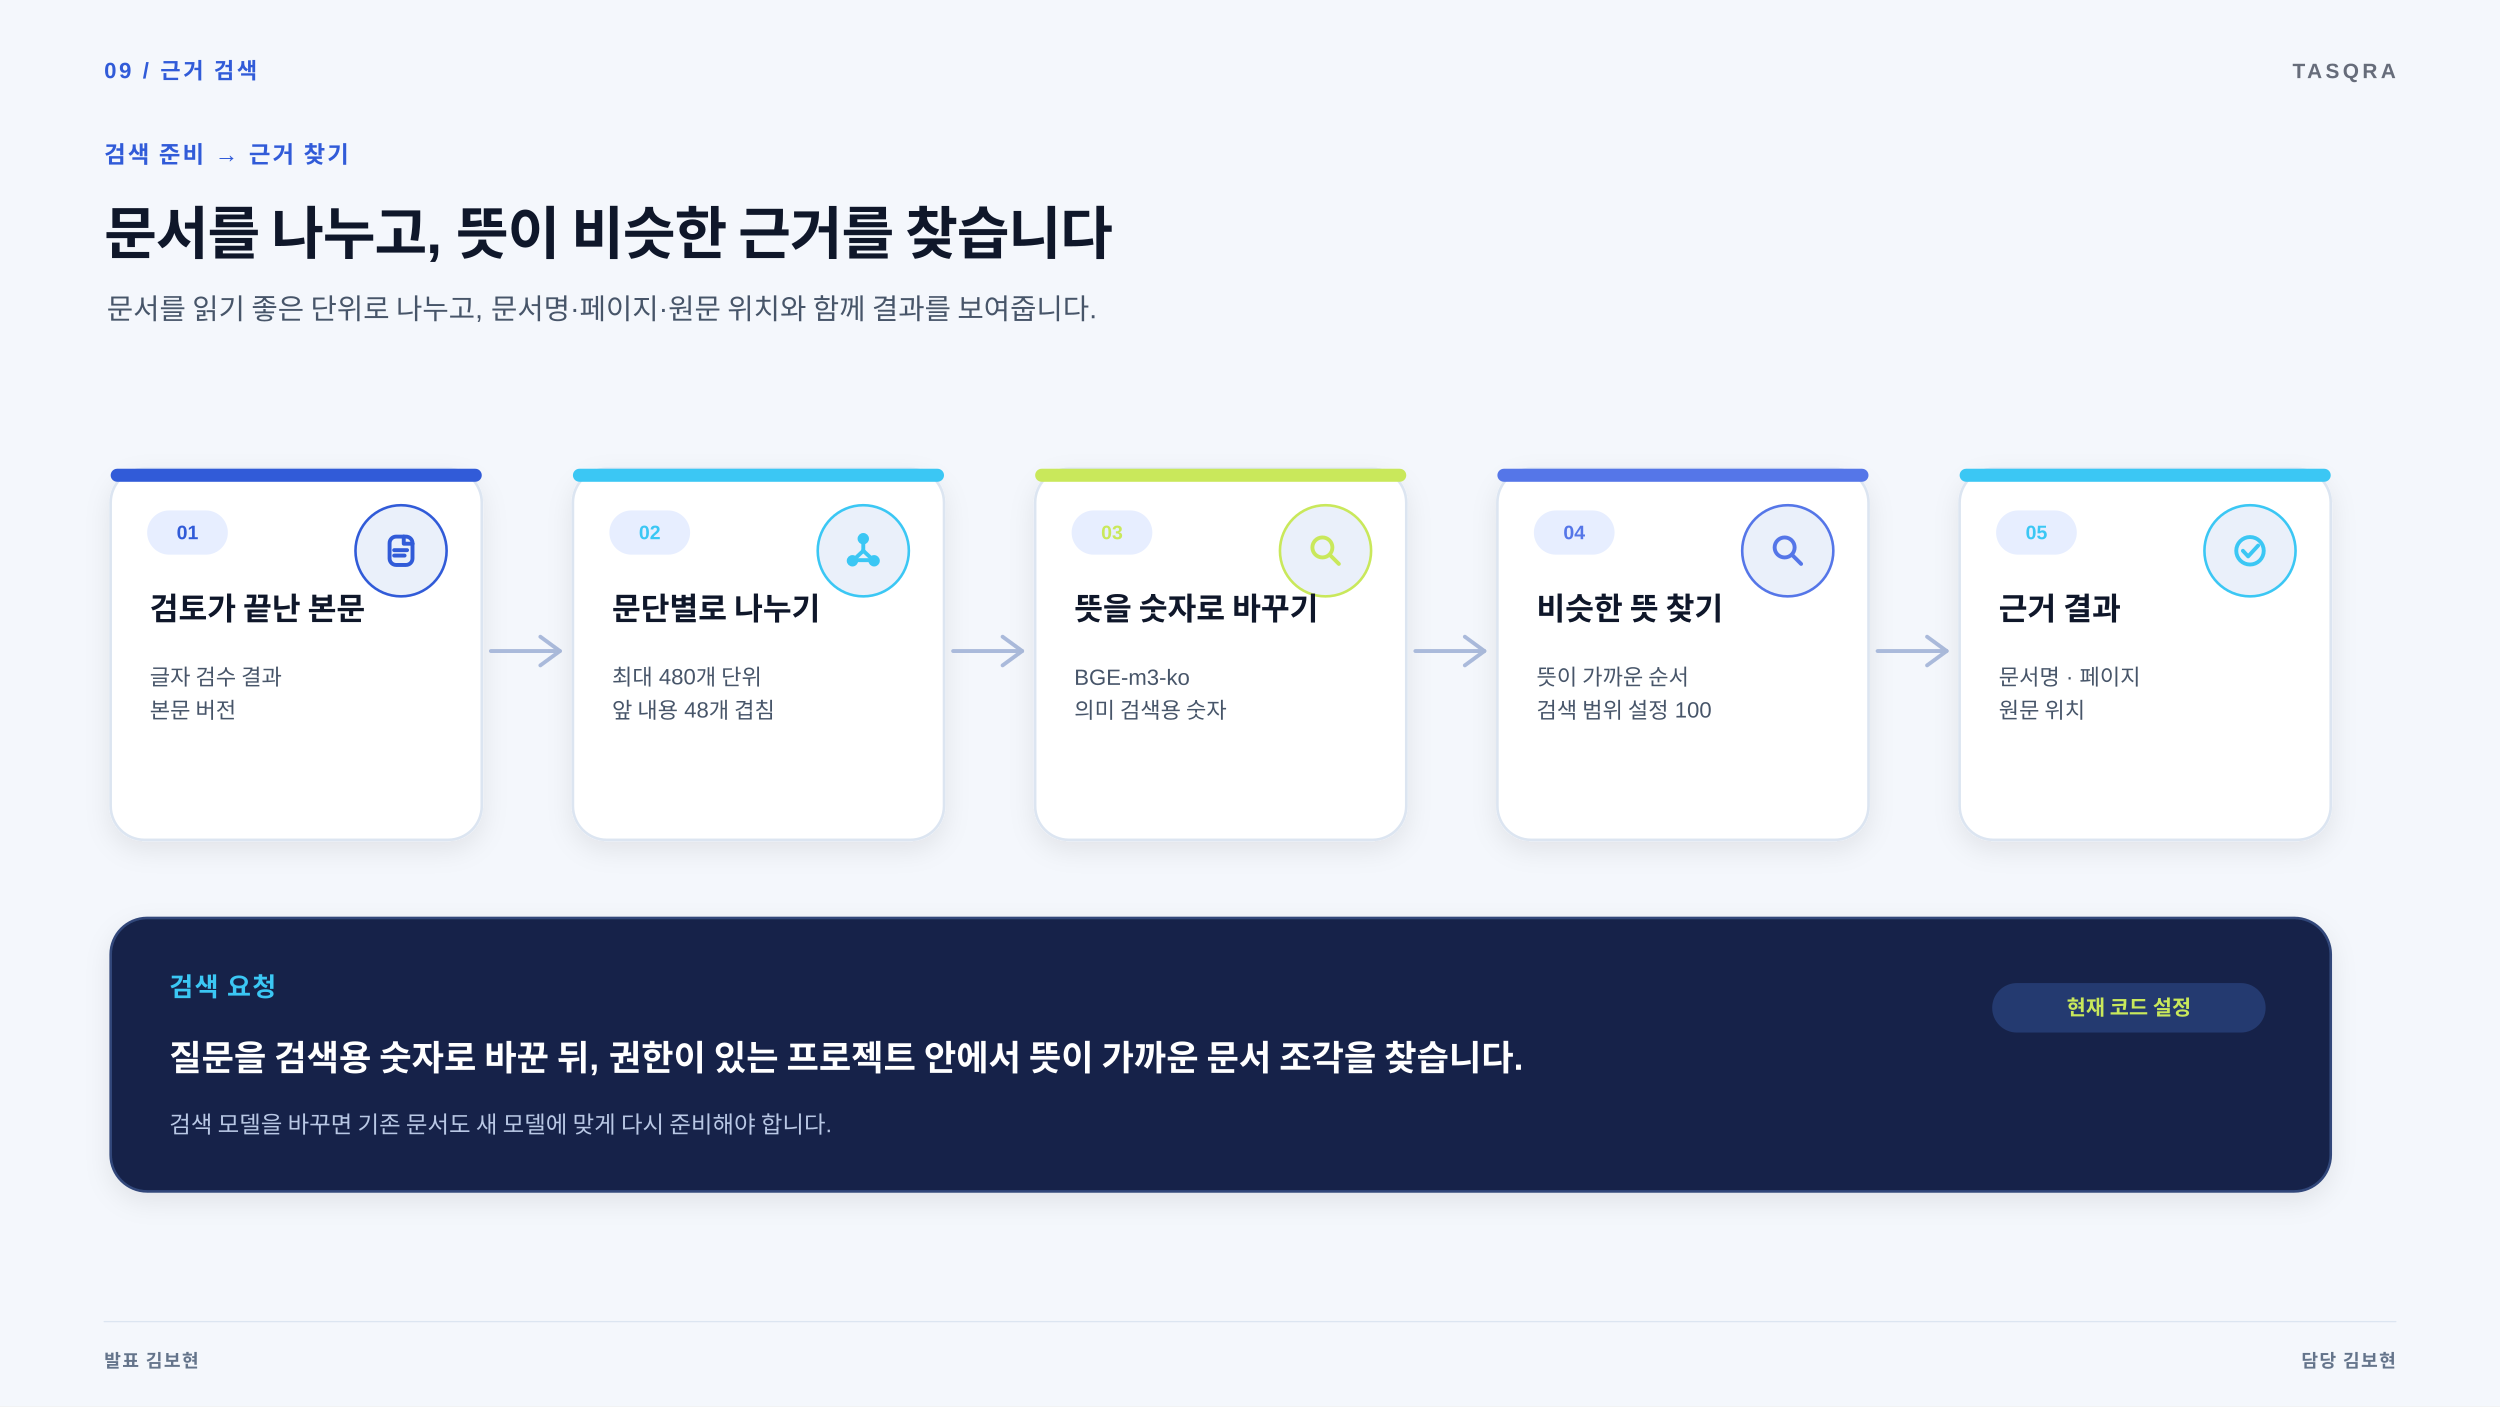
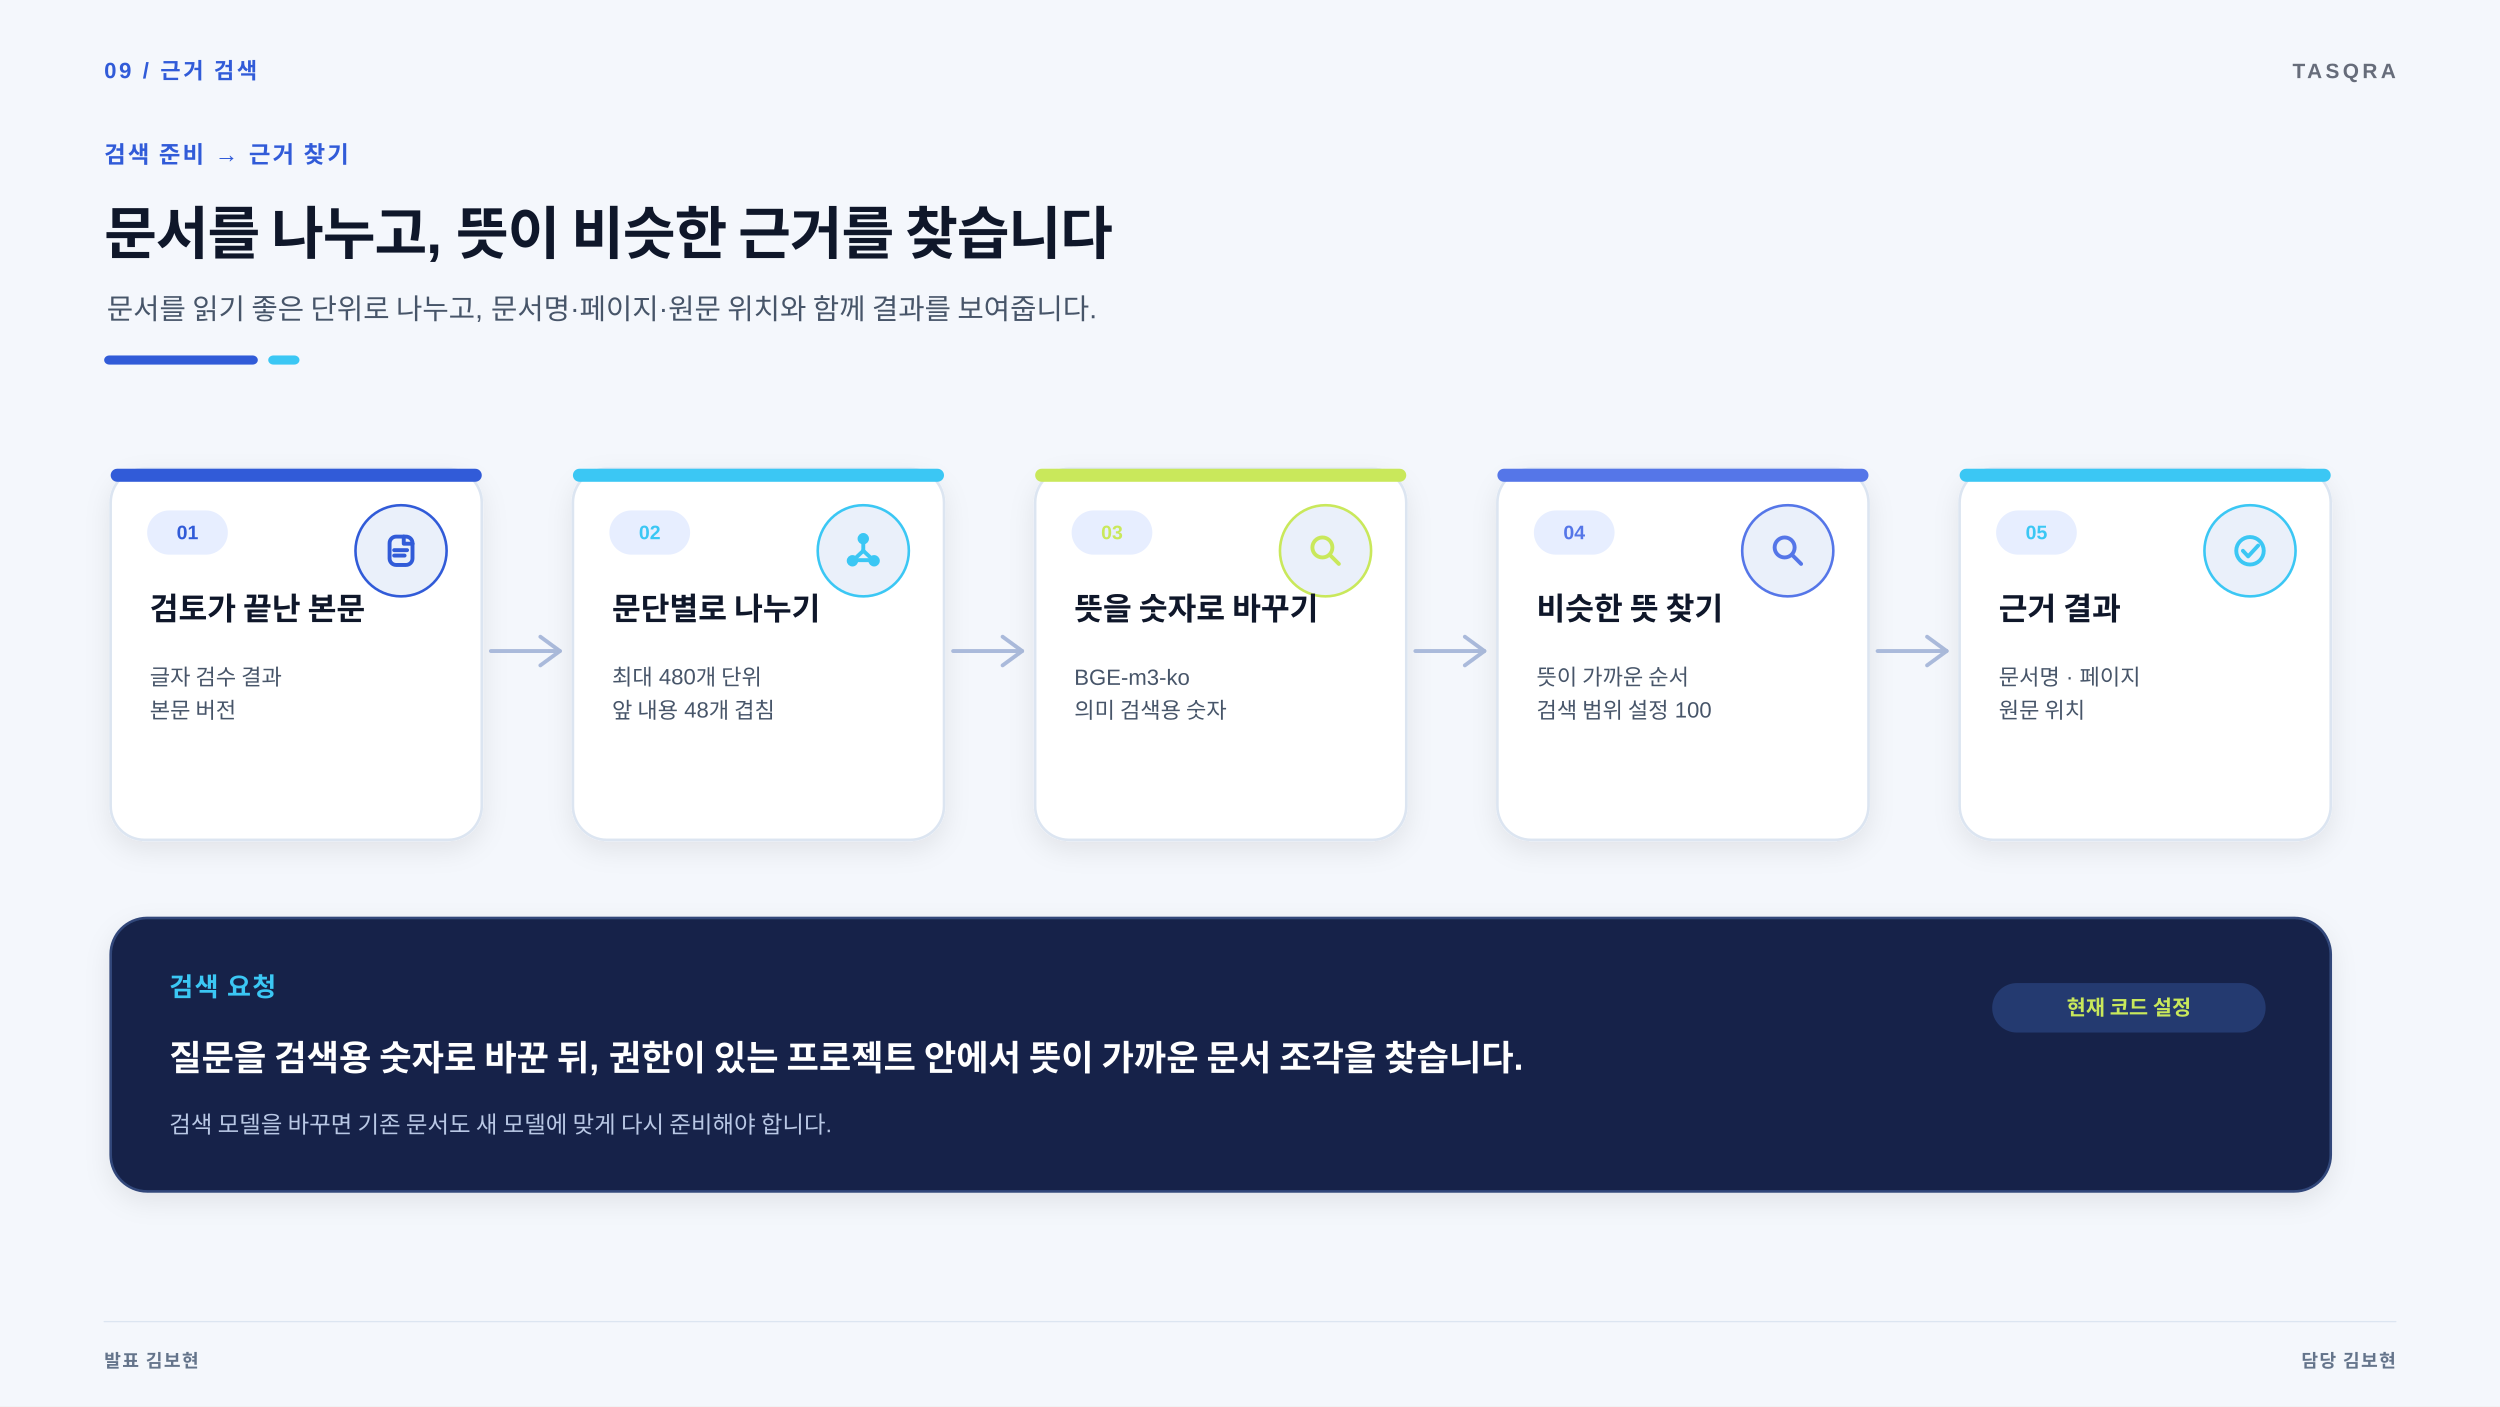
<svg xmlns="http://www.w3.org/2000/svg" width="1920" height="1080" viewBox="0 0 1920 1080">
  <defs>
    <style>@font-face{font-family:NotoKR;src:url("../../포트폴리오/NotoSansKR.ttf") format("truetype");} text{font-family:NotoKR,Arial,sans-serif;}</style>
    <filter id="shadow" x="-20%" y="-20%" width="140%" height="140%">
      <feDropShadow dx="0" dy="12" stdDeviation="16" flood-color="#0E162F" flood-opacity="0.11" />
    </filter>
    <filter id="softShadow" x="-20%" y="-20%" width="140%" height="140%">
      <feDropShadow dx="0" dy="7" stdDeviation="10" flood-color="#0E162F" flood-opacity="0.08" />
    </filter>
  </defs>
  <rect x="0" y="0" width="1920" height="1080" rx="0" fill="#F4F7FC" stroke="none" stroke-width="0" opacity="1" />
  <text x="80" y="60" font-family="NotoKR, Arial, sans-serif" font-size="17" font-weight="800" font-style="normal" fill="#315BD8" text-anchor="start" letter-spacing="2" opacity="1">09  /  근거 검색</text>
  <text x="1840" y="60" font-family="NotoKR, Arial, sans-serif" font-size="16" font-weight="800" font-style="normal" fill="#0F172A" text-anchor="end" letter-spacing="2.6" opacity="0.62">TASQRA</text>
  <line x1="80" y1="1015" x2="1840" y2="1015" stroke="#DCE5F1" stroke-width="1" stroke-linecap="round" opacity="1" />
  <text x="80" y="1050" font-family="NotoKR, Arial, sans-serif" font-size="14" font-weight="700" font-style="normal" fill="#64748B" text-anchor="start" letter-spacing="1" opacity="1">발표  김보현</text>
  <text x="1840" y="1050" font-family="NotoKR, Arial, sans-serif" font-size="14" font-weight="700" font-style="normal" fill="#64748B" text-anchor="end" letter-spacing="1" opacity="1">담당  김보현</text>
  <text x="80" y="125" font-family="NotoKR, Arial, sans-serif" font-size="18" font-weight="800" font-style="normal" fill="#315BD8" text-anchor="start" letter-spacing="1.6" opacity="1">검색 준비 → 근거 찾기</text>
  <text x="80" y="195" font-family="NotoKR, Arial, sans-serif" font-size="44" font-weight="800" font-style="normal" fill="#0F172A" text-anchor="start" letter-spacing="-0.8" opacity="1">문서를 나누고, 뜻이 비슷한 근거를 찾습니다</text>
  <text x="82" y="245" font-family="NotoKR, Arial, sans-serif" font-size="22" font-weight="500" font-style="normal" fill="#475569" text-anchor="start" letter-spacing="0" opacity="1">문서를 읽기 좋은 단위로 나누고, 문서명·페이지·원문 위치와 함께 결과를 보여줍니다.</text>
+   <rect x="80" y="273" width="118" height="7" rx="4" fill="#315BD8" stroke="none" stroke-width="0" opacity="1" />
+   <rect x="206" y="273" width="24" height="7" rx="4" fill="#3BC7F4" stroke="none" stroke-width="0" opacity="1" />
  <rect x="85" y="360" width="285" height="285" rx="26" fill="#FFFFFF" stroke="#DCE5F1" stroke-width="2" opacity="1" filter="url(#softShadow)" />
  <rect x="85" y="360" width="285" height="10" rx="5" fill="#315BD8" stroke="none" stroke-width="0" opacity="1" />
  <rect x="113" y="392" width="62" height="34" rx="17.0" fill="#E7EEFF" stroke="none" stroke-width="0" opacity="1" />
  <text x="144.0" y="414.1" font-family="NotoKR, Arial, sans-serif" font-size="15" font-weight="700" font-style="normal" fill="#315BD8" text-anchor="middle" letter-spacing="0" opacity="1">01</text>
  <circle cx="308" cy="423" r="35" fill="#EAF0FA" stroke="#315BD8" stroke-width="2" opacity="1" />
  <g fill="none" stroke="#315BD8" stroke-width="3" stroke-linecap="round" stroke-linejoin="round">
    <rect x="299.2" y="412.12" width="17.6" height="21.76" rx="5" />
    <path d="M 310.08 412.12 v 5.44 h 6.72" />
    <line x1="302.72" y1="422.52" x2="312.64" y2="422.52" />
    <line x1="302.72" y1="426.68" x2="310.72" y2="426.68" />
  </g>
  <text x="115" y="476" font-family="NotoKR, Arial, sans-serif" font-size="24" font-weight="800" font-style="normal" fill="#0F172A" text-anchor="start" letter-spacing="0" opacity="1">검토가 끝난 본문</text>
  <text x="115" y="526" font-family="NotoKR, Arial, sans-serif" font-size="17" font-weight="500" fill="#475569" text-anchor="start">
    <tspan x="115" dy="0">글자 검수 결과</tspan>
    <tspan x="115" dy="25.5">본문 버전</tspan>
  </text>
  <line x1="377" y1="500" x2="430" y2="500" stroke="#AABADB" stroke-width="3" stroke-linecap="round" opacity="1" />
  <path d="M 415 489 L 430 500 L 415 511" fill="none" stroke="#AABADB" stroke-width="3" stroke-linecap="round" stroke-linejoin="round" />
  <rect x="440" y="360" width="285" height="285" rx="26" fill="#FFFFFF" stroke="#DCE5F1" stroke-width="2" opacity="1" filter="url(#softShadow)" />
  <rect x="440" y="360" width="285" height="10" rx="5" fill="#3BC7F4" stroke="none" stroke-width="0" opacity="1" />
  <rect x="468" y="392" width="62" height="34" rx="17.0" fill="#E7EEFF" stroke="none" stroke-width="0" opacity="1" />
  <text x="499.0" y="414.1" font-family="NotoKR, Arial, sans-serif" font-size="15" font-weight="700" font-style="normal" fill="#3BC7F4" text-anchor="middle" letter-spacing="0" opacity="1">02</text>
  <circle cx="663" cy="423" r="35" fill="#EAF0FA" stroke="#3BC7F4" stroke-width="2" opacity="1" />
  <g fill="none" stroke="#3BC7F4" stroke-width="3" stroke-linecap="round">
    <line x1="663" y1="414.68" x2="663" y2="423" />
    <line x1="655.32" y1="430.2" x2="670.68" y2="430.2" />
    <line x1="655.32" y1="430.2" x2="663" y2="423" />
    <line x1="670.68" y1="430.2" x2="663" y2="423" />
    <circle cx="663" cy="413.72" r="2.88" fill="#3BC7F4" />
    <circle cx="654.68" cy="430.68" r="2.88" fill="#3BC7F4" />
    <circle cx="671.32" cy="430.68" r="2.88" fill="#3BC7F4" />
  </g>
  <text x="470" y="476" font-family="NotoKR, Arial, sans-serif" font-size="24" font-weight="800" font-style="normal" fill="#0F172A" text-anchor="start" letter-spacing="0" opacity="1">문단별로 나누기</text>
  <text x="470" y="526" font-family="NotoKR, Arial, sans-serif" font-size="17" font-weight="500" fill="#475569" text-anchor="start">
    <tspan x="470" dy="0">최대 480개 단위</tspan>
    <tspan x="470" dy="25.5">앞 내용 48개 겹침</tspan>
  </text>
  <line x1="732" y1="500" x2="785" y2="500" stroke="#AABADB" stroke-width="3" stroke-linecap="round" opacity="1" />
  <path d="M 770 489 L 785 500 L 770 511" fill="none" stroke="#AABADB" stroke-width="3" stroke-linecap="round" stroke-linejoin="round" />
  <rect x="795" y="360" width="285" height="285" rx="26" fill="#FFFFFF" stroke="#DCE5F1" stroke-width="2" opacity="1" filter="url(#softShadow)" />
  <rect x="795" y="360" width="285" height="10" rx="5" fill="#C9E85B" stroke="none" stroke-width="0" opacity="1" />
  <rect x="823" y="392" width="62" height="34" rx="17.0" fill="#E7EEFF" stroke="none" stroke-width="0" opacity="1" />
  <text x="854.0" y="414.1" font-family="NotoKR, Arial, sans-serif" font-size="15" font-weight="700" font-style="normal" fill="#C9E85B" text-anchor="middle" letter-spacing="0" opacity="1">03</text>
  <circle cx="1018" cy="423" r="35" fill="#EAF0FA" stroke="#C9E85B" stroke-width="2" opacity="1" />
  <g fill="none" stroke="#C9E85B" stroke-width="3" stroke-linecap="round">
    <circle cx="1015.6" cy="420.44" r="7.68" />
    <line x1="1021.2" y1="426.04" x2="1028.24" y2="433.08" />
  </g>
  <text x="825" y="476" font-family="NotoKR, Arial, sans-serif" font-size="24" font-weight="800" font-style="normal" fill="#0F172A" text-anchor="start" letter-spacing="0" opacity="1">뜻을 숫자로 바꾸기</text>
  <text x="825" y="526" font-family="NotoKR, Arial, sans-serif" font-size="17" font-weight="500" fill="#475569" text-anchor="start">
    <tspan x="825" dy="0">BGE-m3-ko</tspan>
    <tspan x="825" dy="25.5">의미 검색용 숫자</tspan>
  </text>
  <line x1="1087" y1="500" x2="1140" y2="500" stroke="#AABADB" stroke-width="3" stroke-linecap="round" opacity="1" />
  <path d="M 1125 489 L 1140 500 L 1125 511" fill="none" stroke="#AABADB" stroke-width="3" stroke-linecap="round" stroke-linejoin="round" />
  <rect x="1150" y="360" width="285" height="285" rx="26" fill="#FFFFFF" stroke="#DCE5F1" stroke-width="2" opacity="1" filter="url(#softShadow)" />
  <rect x="1150" y="360" width="285" height="10" rx="5" fill="#5576E8" stroke="none" stroke-width="0" opacity="1" />
  <rect x="1178" y="392" width="62" height="34" rx="17.0" fill="#E7EEFF" stroke="none" stroke-width="0" opacity="1" />
  <text x="1209.0" y="414.1" font-family="NotoKR, Arial, sans-serif" font-size="15" font-weight="700" font-style="normal" fill="#5576E8" text-anchor="middle" letter-spacing="0" opacity="1">04</text>
  <circle cx="1373" cy="423" r="35" fill="#EAF0FA" stroke="#5576E8" stroke-width="2" opacity="1" />
  <g fill="none" stroke="#5576E8" stroke-width="3" stroke-linecap="round">
    <circle cx="1370.6" cy="420.44" r="7.68" />
    <line x1="1376.2" y1="426.04" x2="1383.24" y2="433.08" />
  </g>
  <text x="1180" y="476" font-family="NotoKR, Arial, sans-serif" font-size="24" font-weight="800" font-style="normal" fill="#0F172A" text-anchor="start" letter-spacing="0" opacity="1">비슷한 뜻 찾기</text>
  <text x="1180" y="526" font-family="NotoKR, Arial, sans-serif" font-size="17" font-weight="500" fill="#475569" text-anchor="start">
    <tspan x="1180" dy="0">뜻이 가까운 순서</tspan>
    <tspan x="1180" dy="25.5">검색 범위 설정 100</tspan>
  </text>
  <line x1="1442" y1="500" x2="1495" y2="500" stroke="#AABADB" stroke-width="3" stroke-linecap="round" opacity="1" />
  <path d="M 1480 489 L 1495 500 L 1480 511" fill="none" stroke="#AABADB" stroke-width="3" stroke-linecap="round" stroke-linejoin="round" />
  <rect x="1505" y="360" width="285" height="285" rx="26" fill="#FFFFFF" stroke="#DCE5F1" stroke-width="2" opacity="1" filter="url(#softShadow)" />
  <rect x="1505" y="360" width="285" height="10" rx="5" fill="#3BC7F4" stroke="none" stroke-width="0" opacity="1" />
  <rect x="1533" y="392" width="62" height="34" rx="17.0" fill="#E7EEFF" stroke="none" stroke-width="0" opacity="1" />
  <text x="1564.0" y="414.1" font-family="NotoKR, Arial, sans-serif" font-size="15" font-weight="700" font-style="normal" fill="#3BC7F4" text-anchor="middle" letter-spacing="0" opacity="1">05</text>
  <circle cx="1728" cy="423" r="35" fill="#EAF0FA" stroke="#3BC7F4" stroke-width="2" opacity="1" />
  <g fill="none" stroke="#3BC7F4" stroke-width="3" stroke-linecap="round" stroke-linejoin="round">
    <circle cx="1728" cy="423" r="10.56" />
    <path d="M 1722.56 423 l 4.0 4.32 l 7.68 -8.32" />
  </g>
  <text x="1535" y="476" font-family="NotoKR, Arial, sans-serif" font-size="24" font-weight="800" font-style="normal" fill="#0F172A" text-anchor="start" letter-spacing="0" opacity="1">근거 결과</text>
  <text x="1535" y="526" font-family="NotoKR, Arial, sans-serif" font-size="17" font-weight="500" fill="#475569" text-anchor="start">
    <tspan x="1535" dy="0">문서명 · 페이지</tspan>
    <tspan x="1535" dy="25.5">원문 위치</tspan>
  </text>
  <rect x="85" y="705" width="1705" height="210" rx="28" fill="#16234A" stroke="#31477A" stroke-width="2" opacity="1" filter="url(#softShadow)" />
  <text x="130" y="765" font-family="NotoKR, Arial, sans-serif" font-size="20" font-weight="800" font-style="normal" fill="#3BC7F4" text-anchor="start" letter-spacing="1" opacity="1">검색 요청</text>
  <text x="130" y="822" font-family="NotoKR, Arial, sans-serif" font-size="27" font-weight="700" font-style="normal" fill="#FFFFFF" text-anchor="start" letter-spacing="0" opacity="1">질문을 검색용 숫자로 바꾼 뒤, 권한이 있는 프로젝트 안에서 뜻이 가까운 문서 조각을 찾습니다.</text>
  <text x="130" y="870" font-family="NotoKR, Arial, sans-serif" font-size="18" font-weight="500" font-style="normal" fill="#B9C8E5" text-anchor="start" letter-spacing="0" opacity="1">검색 모델을 바꾸면 기존 문서도 새 모델에 맞게 다시 준비해야 합니다.</text>
  <rect x="1530" y="755" width="210" height="38" rx="19.0" fill="#243A70" stroke="none" stroke-width="0" opacity="1" />
  <text x="1635.0" y="779.44" font-family="NotoKR, Arial, sans-serif" font-size="16" font-weight="700" font-style="normal" fill="#C9E85B" text-anchor="middle" letter-spacing="0" opacity="1">현재 코드 설정</text>
</svg>
